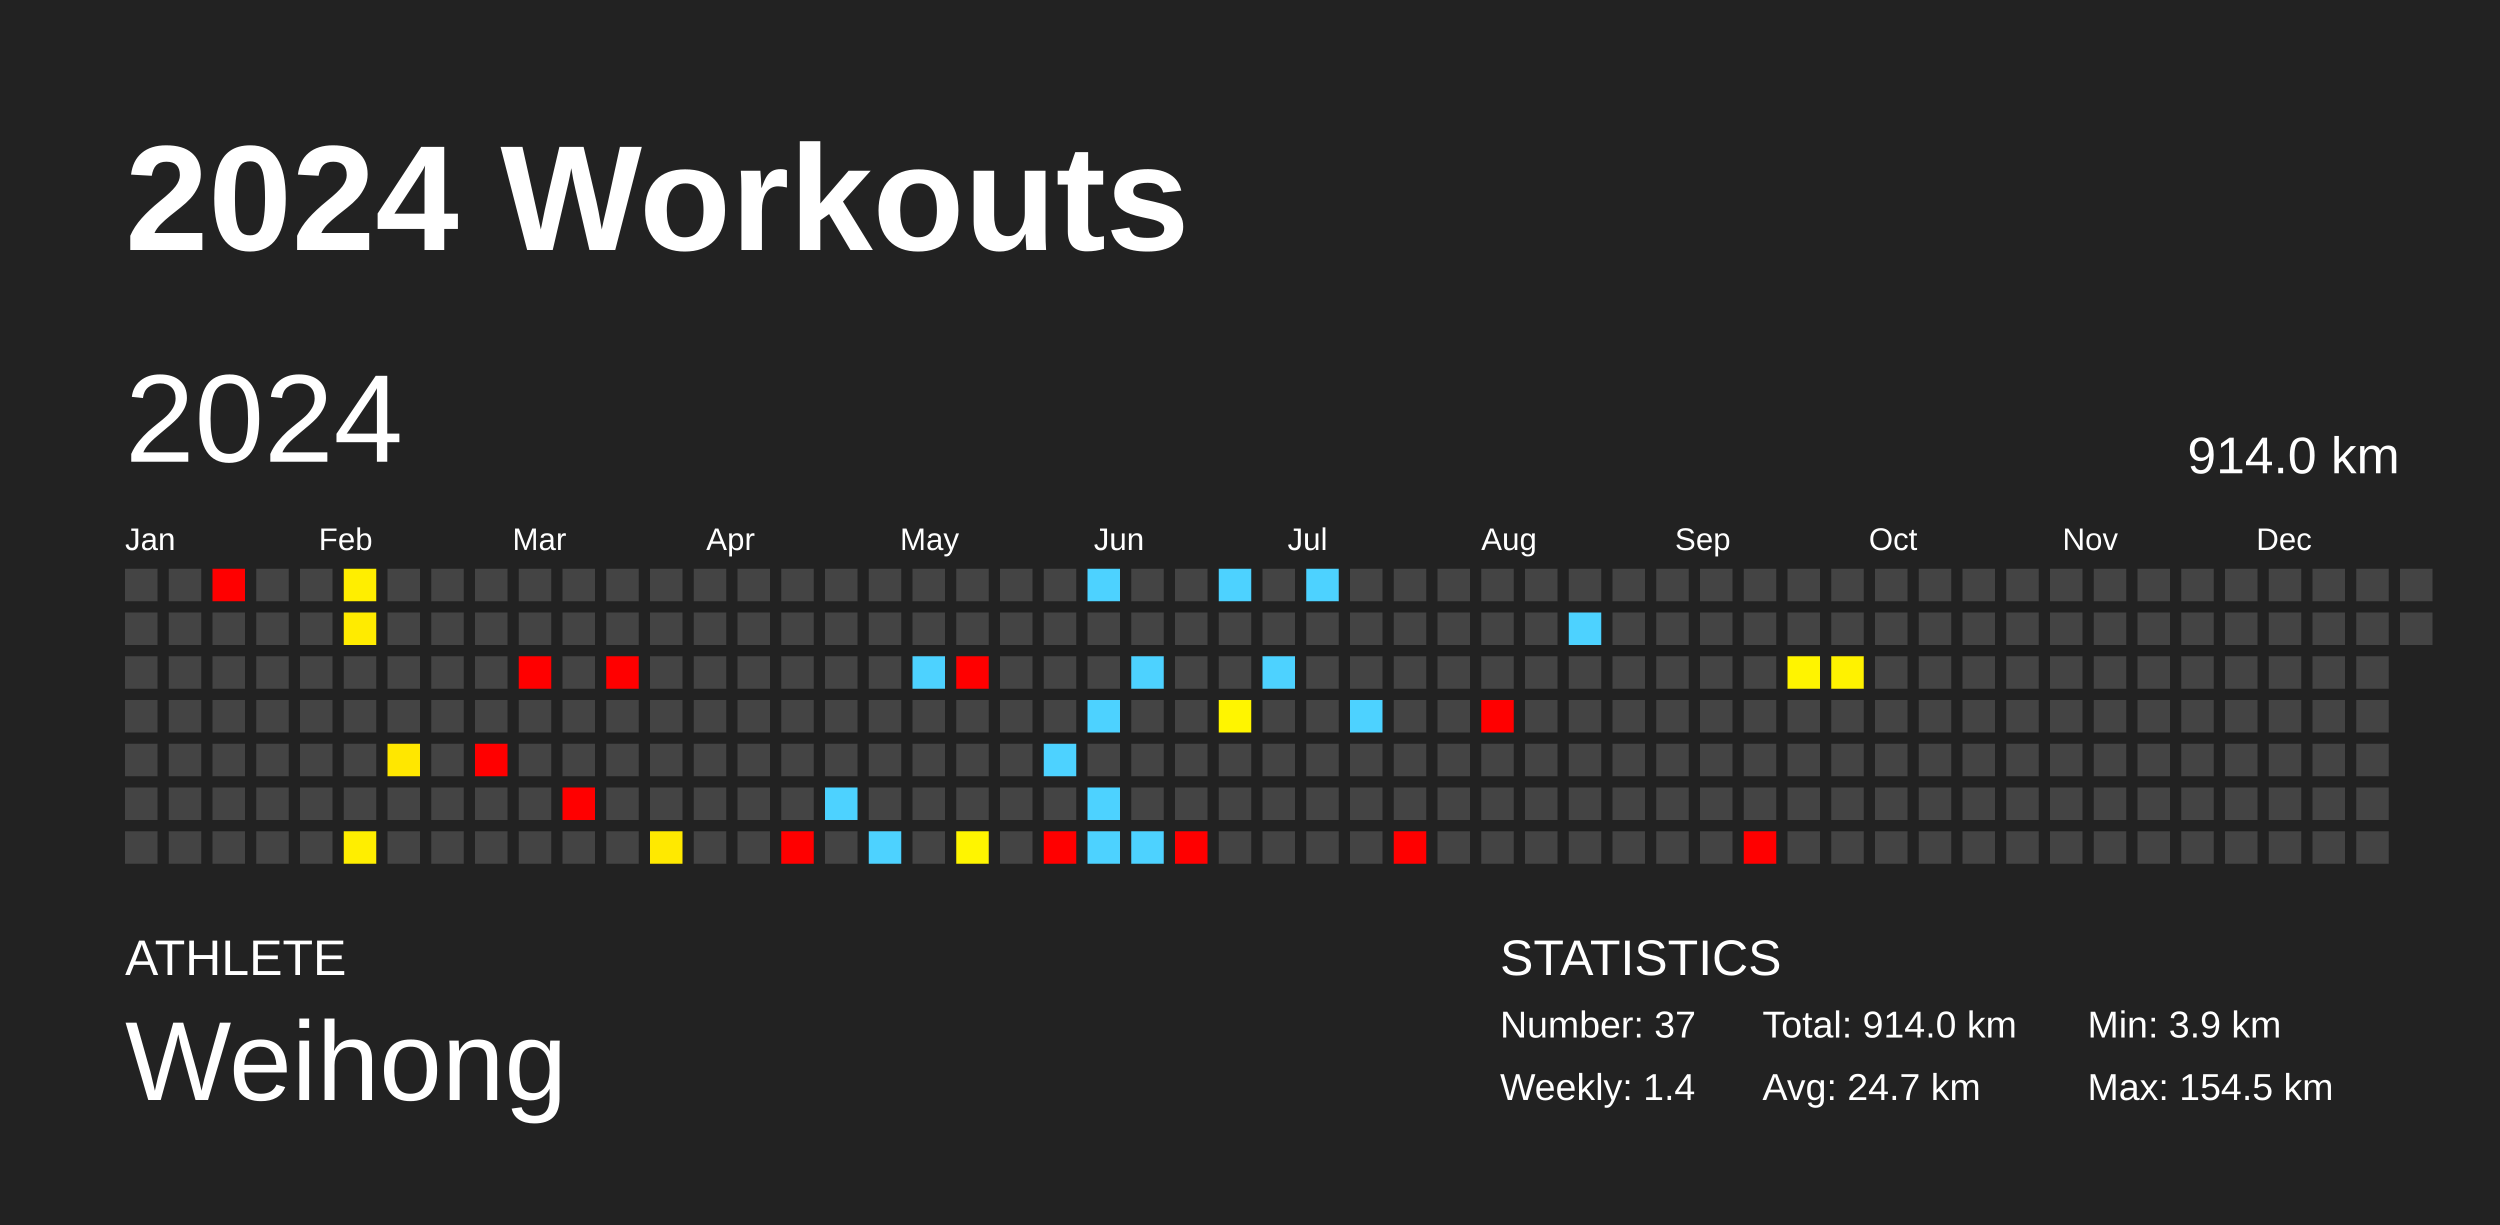
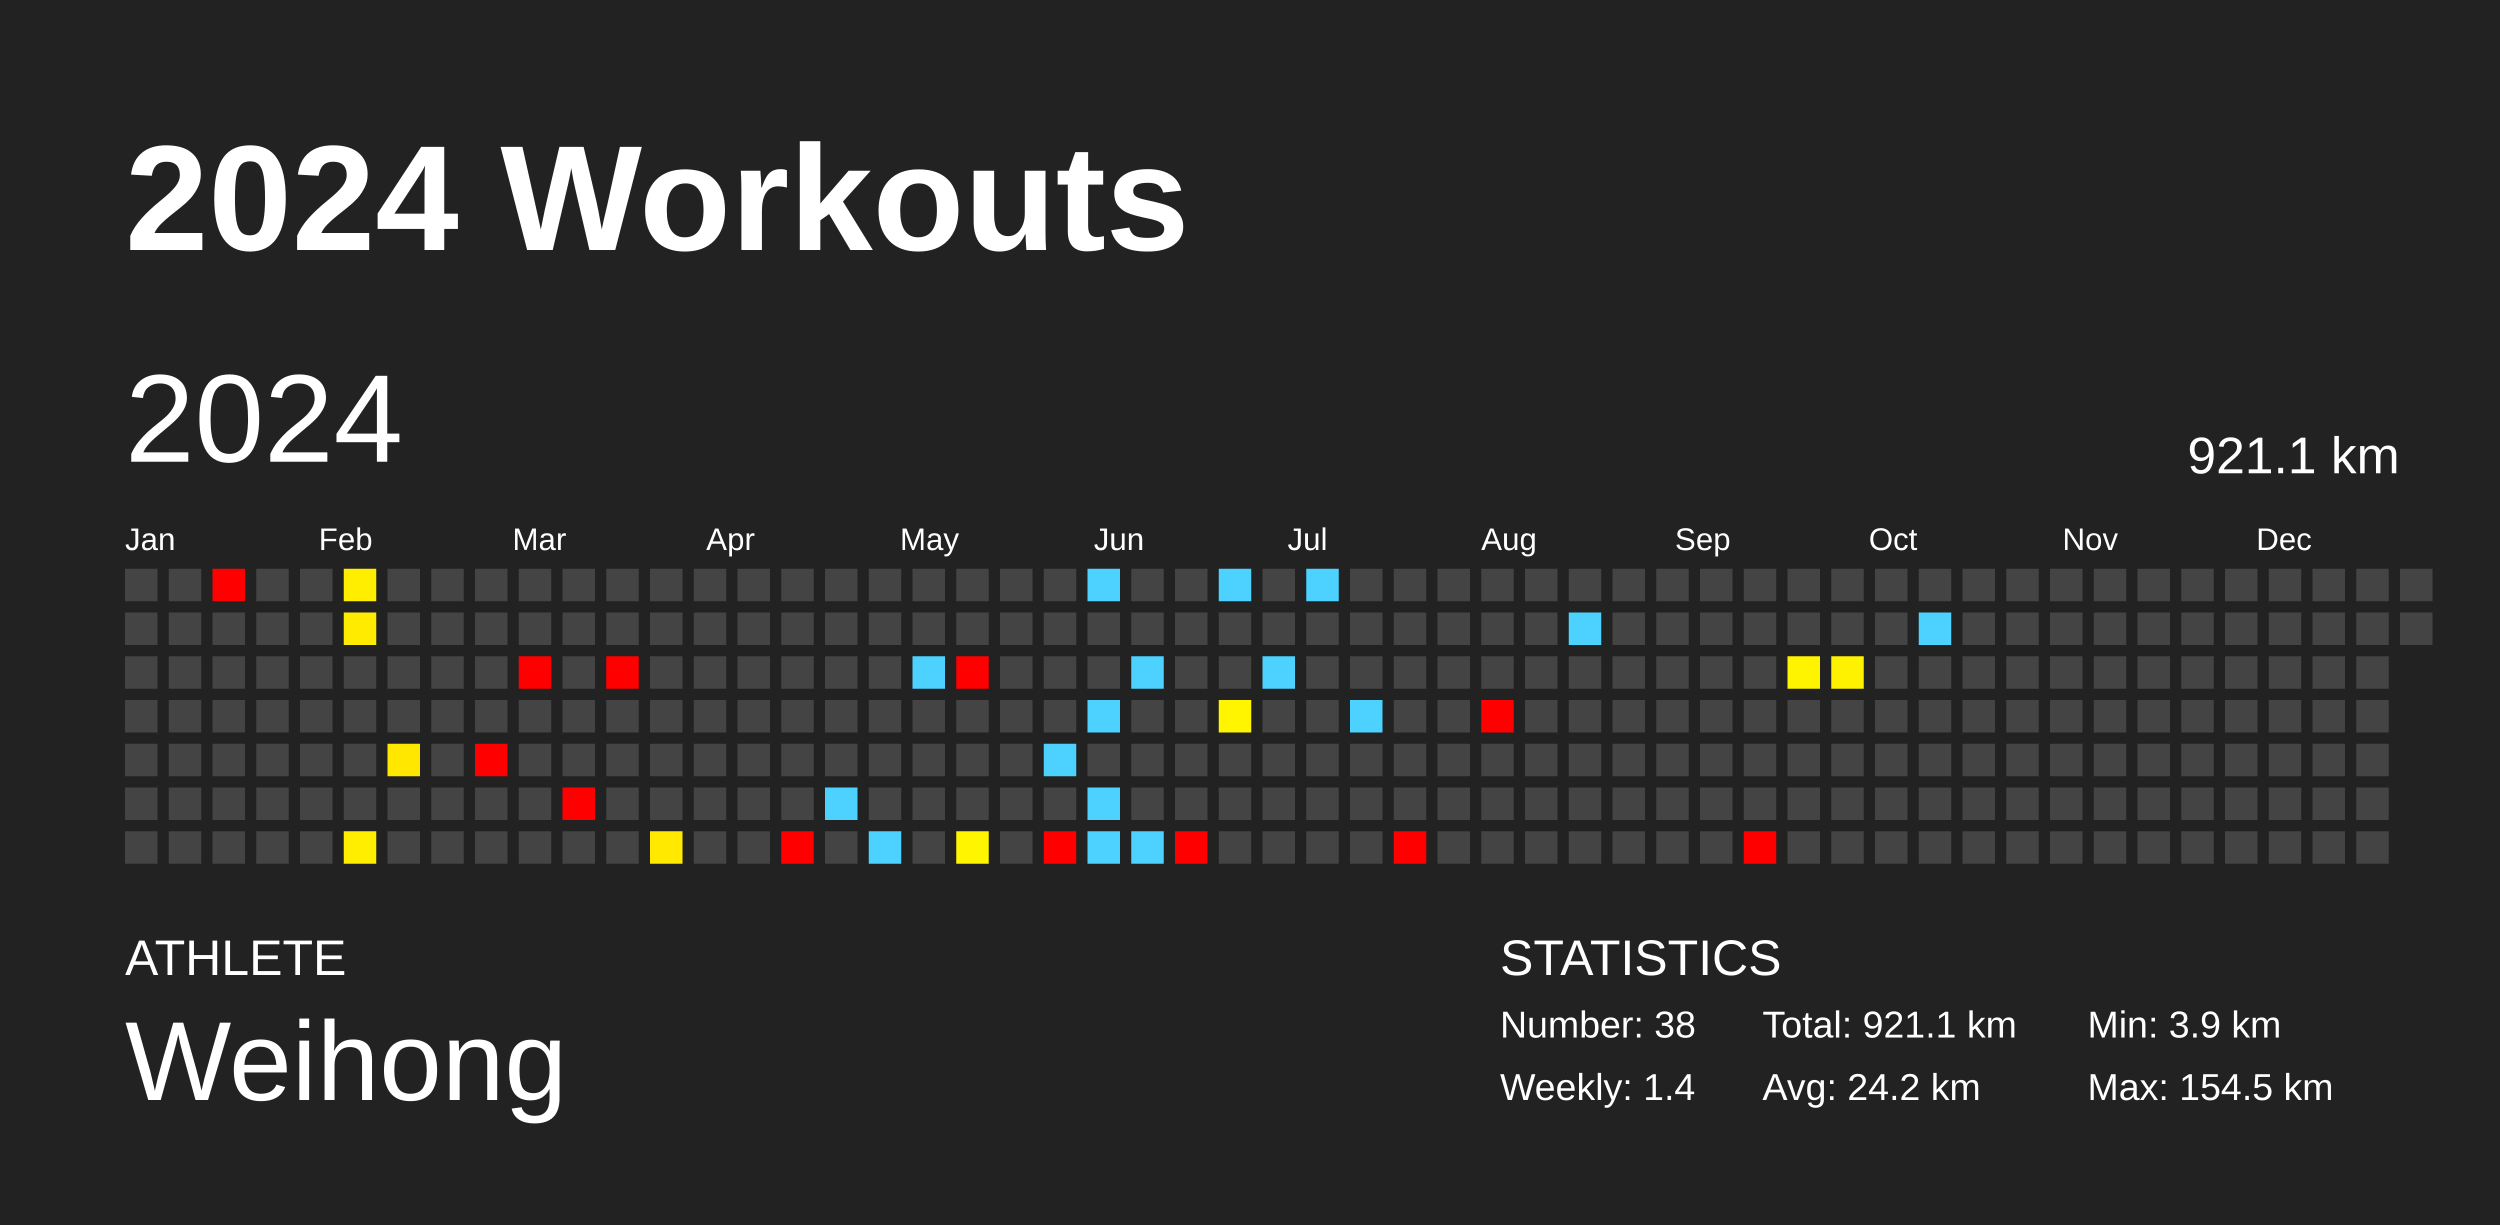
<svg xmlns="http://www.w3.org/2000/svg" baseProfile="full" height="98mm" version="1.1" viewBox="0,0,200,98" width="200mm">
  <defs />
  <rect fill="#222222" height="98" width="200" x="0" y="0" />
  <text fill="#FFFFFF" style="font-size:12px; font-family:Arial; font-weight:bold;" x="10" y="20">2024 Workouts</text>
  <text fill="#FFFFFF" style="font-size:4px; font-family:Arial" x="10" y="78">ATHLETE</text>
  <text fill="#FFFFFF" style="font-size:9px; font-family:Arial" x="10" y="88">Weihong</text>
  <text fill="#FFFFFF" style="font-size:4px; font-family:Arial" x="120" y="78">STATISTICS</text>
-   <text fill="#FFFFFF" style="font-size:3px; font-family:Arial" x="120" y="83">Number: 37</text>
+   <text fill="#FFFFFF" style="font-size:3px; font-family:Arial" x="120" y="83">Number: 38</text>
  <text fill="#FFFFFF" style="font-size:3px; font-family:Arial" x="120" y="88">Weekly: 1.4</text>
-   <text fill="#FFFFFF" style="font-size:3px; font-family:Arial" x="141" y="83">Total: 914.0 km</text>
-   <text fill="#FFFFFF" style="font-size:3px; font-family:Arial" x="141" y="88">Avg: 24.7 km</text>
+   <text fill="#FFFFFF" style="font-size:3px; font-family:Arial" x="141" y="83">Total: 921.1 km</text>
+   <text fill="#FFFFFF" style="font-size:3px; font-family:Arial" x="141" y="88">Avg: 24.2 km</text>
  <text fill="#FFFFFF" style="font-size:3px; font-family:Arial" x="167" y="83">Min: 3.9 km</text>
  <text fill="#FFFFFF" style="font-size:3px; font-family:Arial" x="167" y="88">Max: 154.5 km</text>
  <text dominant-baseline="hanging" fill="#FFFFFF" style="font-size:10.0px; font-family:Arial;" x="10" y="30">2024</text>
-   <text dominant-baseline="hanging" fill="#FFFFFF" style="font-size:4.125px; font-family:Arial;" x="175" y="35">914.0 km</text>
+   <text dominant-baseline="hanging" fill="#FFFFFF" style="font-size:4.125px; font-family:Arial;" x="175" y="35">921.1 km</text>
  <text fill="#FFFFFF" style="font-size:2.5px; font-family:Arial" x="10.0" y="44">Jan</text>
  <text fill="#FFFFFF" style="font-size:2.5px; font-family:Arial" x="25.5" y="44">Feb</text>
  <text fill="#FFFFFF" style="font-size:2.5px; font-family:Arial" x="41.0" y="44">Mar</text>
  <text fill="#FFFFFF" style="font-size:2.5px; font-family:Arial" x="56.5" y="44">Apr</text>
  <text fill="#FFFFFF" style="font-size:2.5px; font-family:Arial" x="72.0" y="44">May</text>
  <text fill="#FFFFFF" style="font-size:2.5px; font-family:Arial" x="87.5" y="44">Jun</text>
  <text fill="#FFFFFF" style="font-size:2.5px; font-family:Arial" x="103.0" y="44">Jul</text>
  <text fill="#FFFFFF" style="font-size:2.5px; font-family:Arial" x="118.5" y="44">Aug</text>
  <text fill="#FFFFFF" style="font-size:2.5px; font-family:Arial" x="134.0" y="44">Sep</text>
  <text fill="#FFFFFF" style="font-size:2.5px; font-family:Arial" x="149.5" y="44">Oct</text>
  <text fill="#FFFFFF" style="font-size:2.5px; font-family:Arial" x="165.0" y="44">Nov</text>
  <text fill="#FFFFFF" style="font-size:2.5px; font-family:Arial" x="180.5" y="44">Dec</text>
  <rect fill="#444444" height="2.6" width="2.6" x="10.0" y="45.5" />
  <rect fill="#444444" height="2.6" width="2.6" x="10.0" y="49.0" />
  <rect fill="#444444" height="2.6" width="2.6" x="10.0" y="52.5" />
  <rect fill="#444444" height="2.6" width="2.6" x="10.0" y="56.0" />
  <rect fill="#444444" height="2.6" width="2.6" x="10.0" y="59.5" />
  <rect fill="#444444" height="2.6" width="2.6" x="10.0" y="63.0" />
  <rect fill="#444444" height="2.6" width="2.6" x="10.0" y="66.5" />
  <rect fill="#444444" height="2.6" width="2.6" x="13.5" y="45.5" />
  <rect fill="#444444" height="2.6" width="2.6" x="13.5" y="49.0" />
  <rect fill="#444444" height="2.6" width="2.6" x="13.5" y="52.5" />
  <rect fill="#444444" height="2.6" width="2.6" x="13.5" y="56.0" />
  <rect fill="#444444" height="2.6" width="2.6" x="13.5" y="59.5" />
  <rect fill="#444444" height="2.6" width="2.6" x="13.5" y="63.0" />
  <rect fill="#444444" height="2.6" width="2.6" x="13.5" y="66.5" />
  <rect fill="red" height="2.6" width="2.6" x="17.0" y="45.5" />
  <rect fill="#444444" height="2.6" width="2.6" x="17.0" y="49.0" />
  <rect fill="#444444" height="2.6" width="2.6" x="17.0" y="52.5" />
  <rect fill="#444444" height="2.6" width="2.6" x="17.0" y="56.0" />
  <rect fill="#444444" height="2.6" width="2.6" x="17.0" y="59.5" />
  <rect fill="#444444" height="2.6" width="2.6" x="17.0" y="63.0" />
  <rect fill="#444444" height="2.6" width="2.6" x="17.0" y="66.5" />
  <rect fill="#444444" height="2.6" width="2.6" x="20.5" y="45.5" />
  <rect fill="#444444" height="2.6" width="2.6" x="20.5" y="49.0" />
  <rect fill="#444444" height="2.6" width="2.6" x="20.5" y="52.5" />
  <rect fill="#444444" height="2.6" width="2.6" x="20.5" y="56.0" />
  <rect fill="#444444" height="2.6" width="2.6" x="20.5" y="59.5" />
  <rect fill="#444444" height="2.6" width="2.6" x="20.5" y="63.0" />
  <rect fill="#444444" height="2.6" width="2.6" x="20.5" y="66.5" />
  <rect fill="#444444" height="2.6" width="2.6" x="24.0" y="45.5" />
  <rect fill="#444444" height="2.6" width="2.6" x="24.0" y="49.0" />
  <rect fill="#444444" height="2.6" width="2.6" x="24.0" y="52.5" />
  <rect fill="#444444" height="2.6" width="2.6" x="24.0" y="56.0" />
  <rect fill="#444444" height="2.6" width="2.6" x="24.0" y="59.5" />
  <rect fill="#444444" height="2.6" width="2.6" x="24.0" y="63.0" />
  <rect fill="#444444" height="2.6" width="2.6" x="24.0" y="66.5" />
  <rect fill="#ffee00" height="2.6" width="2.6" x="27.5" y="45.5" />
  <rect fill="#ffeb00" height="2.6" width="2.6" x="27.5" y="49.0" />
  <rect fill="#444444" height="2.6" width="2.6" x="27.5" y="52.5" />
  <rect fill="#444444" height="2.6" width="2.6" x="27.5" y="56.0" />
  <rect fill="#444444" height="2.6" width="2.6" x="27.5" y="59.5" />
  <rect fill="#444444" height="2.6" width="2.6" x="27.5" y="63.0" />
  <rect fill="#ffee00" height="2.6" width="2.6" x="27.5" y="66.5" />
  <rect fill="#444444" height="2.6" width="2.6" x="31.0" y="45.5" />
  <rect fill="#444444" height="2.6" width="2.6" x="31.0" y="49.0" />
  <rect fill="#444444" height="2.6" width="2.6" x="31.0" y="52.5" />
  <rect fill="#444444" height="2.6" width="2.6" x="31.0" y="56.0" />
  <rect fill="#ffe700" height="2.6" width="2.6" x="31.0" y="59.5" />
  <rect fill="#444444" height="2.6" width="2.6" x="31.0" y="63.0" />
  <rect fill="#444444" height="2.6" width="2.6" x="31.0" y="66.5" />
  <rect fill="#444444" height="2.6" width="2.6" x="34.5" y="45.5" />
  <rect fill="#444444" height="2.6" width="2.6" x="34.5" y="49.0" />
  <rect fill="#444444" height="2.6" width="2.6" x="34.5" y="52.5" />
  <rect fill="#444444" height="2.6" width="2.6" x="34.5" y="56.0" />
  <rect fill="#444444" height="2.6" width="2.6" x="34.5" y="59.5" />
  <rect fill="#444444" height="2.6" width="2.6" x="34.5" y="63.0" />
  <rect fill="#444444" height="2.6" width="2.6" x="34.5" y="66.5" />
  <rect fill="#444444" height="2.6" width="2.6" x="38.0" y="45.5" />
  <rect fill="#444444" height="2.6" width="2.6" x="38.0" y="49.0" />
  <rect fill="#444444" height="2.6" width="2.6" x="38.0" y="52.5" />
  <rect fill="#444444" height="2.6" width="2.6" x="38.0" y="56.0" />
  <rect fill="red" height="2.6" width="2.6" x="38.0" y="59.5" />
  <rect fill="#444444" height="2.6" width="2.6" x="38.0" y="63.0" />
  <rect fill="#444444" height="2.6" width="2.6" x="38.0" y="66.5" />
  <rect fill="#444444" height="2.6" width="2.6" x="41.5" y="45.5" />
  <rect fill="#444444" height="2.6" width="2.6" x="41.5" y="49.0" />
  <rect fill="red" height="2.6" width="2.6" x="41.5" y="52.5" />
  <rect fill="#444444" height="2.6" width="2.6" x="41.5" y="56.0" />
  <rect fill="#444444" height="2.6" width="2.6" x="41.5" y="59.5" />
  <rect fill="#444444" height="2.6" width="2.6" x="41.5" y="63.0" />
  <rect fill="#444444" height="2.6" width="2.6" x="41.5" y="66.5" />
  <rect fill="#444444" height="2.6" width="2.6" x="45.0" y="45.5" />
  <rect fill="#444444" height="2.6" width="2.6" x="45.0" y="49.0" />
  <rect fill="#444444" height="2.6" width="2.6" x="45.0" y="52.5" />
  <rect fill="#444444" height="2.6" width="2.6" x="45.0" y="56.0" />
  <rect fill="#444444" height="2.6" width="2.6" x="45.0" y="59.5" />
  <rect fill="red" height="2.6" width="2.6" x="45.0" y="63.0" />
  <rect fill="#444444" height="2.6" width="2.6" x="45.0" y="66.5" />
  <rect fill="#444444" height="2.6" width="2.6" x="48.5" y="45.5" />
  <rect fill="#444444" height="2.6" width="2.6" x="48.5" y="49.0" />
  <rect fill="red" height="2.6" width="2.6" x="48.5" y="52.5" />
  <rect fill="#444444" height="2.6" width="2.6" x="48.5" y="56.0" />
  <rect fill="#444444" height="2.6" width="2.6" x="48.5" y="59.5" />
  <rect fill="#444444" height="2.6" width="2.6" x="48.5" y="63.0" />
  <rect fill="#444444" height="2.6" width="2.6" x="48.5" y="66.5" />
  <rect fill="#444444" height="2.6" width="2.6" x="52.0" y="45.5" />
  <rect fill="#444444" height="2.6" width="2.6" x="52.0" y="49.0" />
  <rect fill="#444444" height="2.6" width="2.6" x="52.0" y="52.5" />
  <rect fill="#444444" height="2.6" width="2.6" x="52.0" y="56.0" />
  <rect fill="#444444" height="2.6" width="2.6" x="52.0" y="59.5" />
  <rect fill="#444444" height="2.6" width="2.6" x="52.0" y="63.0" />
  <rect fill="#ffe900" height="2.6" width="2.6" x="52.0" y="66.5" />
  <rect fill="#444444" height="2.6" width="2.6" x="55.5" y="45.5" />
  <rect fill="#444444" height="2.6" width="2.6" x="55.5" y="49.0" />
  <rect fill="#444444" height="2.6" width="2.6" x="55.5" y="52.5" />
  <rect fill="#444444" height="2.6" width="2.6" x="55.5" y="56.0" />
  <rect fill="#444444" height="2.6" width="2.6" x="55.5" y="59.5" />
  <rect fill="#444444" height="2.6" width="2.6" x="55.5" y="63.0" />
  <rect fill="#444444" height="2.6" width="2.6" x="55.5" y="66.5" />
  <rect fill="#444444" height="2.6" width="2.6" x="59.0" y="45.5" />
  <rect fill="#444444" height="2.6" width="2.6" x="59.0" y="49.0" />
  <rect fill="#444444" height="2.6" width="2.6" x="59.0" y="52.5" />
  <rect fill="#444444" height="2.6" width="2.6" x="59.0" y="56.0" />
  <rect fill="#444444" height="2.6" width="2.6" x="59.0" y="59.5" />
  <rect fill="#444444" height="2.6" width="2.6" x="59.0" y="63.0" />
  <rect fill="#444444" height="2.6" width="2.6" x="59.0" y="66.5" />
  <rect fill="#444444" height="2.6" width="2.6" x="62.5" y="45.5" />
  <rect fill="#444444" height="2.6" width="2.6" x="62.5" y="49.0" />
  <rect fill="#444444" height="2.6" width="2.6" x="62.5" y="52.5" />
  <rect fill="#444444" height="2.6" width="2.6" x="62.5" y="56.0" />
  <rect fill="#444444" height="2.6" width="2.6" x="62.5" y="59.5" />
  <rect fill="#444444" height="2.6" width="2.6" x="62.5" y="63.0" />
  <rect fill="red" height="2.6" width="2.6" x="62.5" y="66.5" />
  <rect fill="#444444" height="2.6" width="2.6" x="66.0" y="45.5" />
  <rect fill="#444444" height="2.6" width="2.6" x="66.0" y="49.0" />
  <rect fill="#444444" height="2.6" width="2.6" x="66.0" y="52.5" />
  <rect fill="#444444" height="2.6" width="2.6" x="66.0" y="56.0" />
  <rect fill="#444444" height="2.6" width="2.6" x="66.0" y="59.5" />
  <rect fill="#4dd2ff" height="2.6" width="2.6" x="66.0" y="63.0" />
  <rect fill="#444444" height="2.6" width="2.6" x="66.0" y="66.5" />
  <rect fill="#444444" height="2.6" width="2.6" x="69.5" y="45.5" />
  <rect fill="#444444" height="2.6" width="2.6" x="69.5" y="49.0" />
  <rect fill="#444444" height="2.6" width="2.6" x="69.5" y="52.5" />
  <rect fill="#444444" height="2.6" width="2.6" x="69.5" y="56.0" />
  <rect fill="#444444" height="2.6" width="2.6" x="69.5" y="59.5" />
  <rect fill="#444444" height="2.6" width="2.6" x="69.5" y="63.0" />
  <rect fill="#4dd2ff" height="2.6" width="2.6" x="69.5" y="66.5" />
  <rect fill="#444444" height="2.6" width="2.6" x="73.0" y="45.5" />
  <rect fill="#444444" height="2.6" width="2.6" x="73.0" y="49.0" />
  <rect fill="#4dd2ff" height="2.6" width="2.6" x="73.0" y="52.5" />
  <rect fill="#444444" height="2.6" width="2.6" x="73.0" y="56.0" />
  <rect fill="#444444" height="2.6" width="2.6" x="73.0" y="59.5" />
  <rect fill="#444444" height="2.6" width="2.6" x="73.0" y="63.0" />
  <rect fill="#444444" height="2.6" width="2.6" x="73.0" y="66.5" />
  <rect fill="#444444" height="2.6" width="2.6" x="76.5" y="45.5" />
  <rect fill="#444444" height="2.6" width="2.6" x="76.5" y="49.0" />
  <rect fill="red" height="2.6" width="2.6" x="76.5" y="52.5" />
  <rect fill="#444444" height="2.6" width="2.6" x="76.5" y="56.0" />
  <rect fill="#444444" height="2.6" width="2.6" x="76.5" y="59.5" />
  <rect fill="#444444" height="2.6" width="2.6" x="76.5" y="63.0" />
  <rect fill="#fff500" height="2.6" width="2.6" x="76.5" y="66.5" />
  <rect fill="#444444" height="2.6" width="2.6" x="80.0" y="45.5" />
  <rect fill="#444444" height="2.6" width="2.6" x="80.0" y="49.0" />
  <rect fill="#444444" height="2.6" width="2.6" x="80.0" y="52.5" />
  <rect fill="#444444" height="2.6" width="2.6" x="80.0" y="56.0" />
  <rect fill="#444444" height="2.6" width="2.6" x="80.0" y="59.5" />
  <rect fill="#444444" height="2.6" width="2.6" x="80.0" y="63.0" />
  <rect fill="#444444" height="2.6" width="2.6" x="80.0" y="66.5" />
  <rect fill="#444444" height="2.6" width="2.6" x="83.5" y="45.5" />
  <rect fill="#444444" height="2.6" width="2.6" x="83.5" y="49.0" />
  <rect fill="#444444" height="2.6" width="2.6" x="83.5" y="52.5" />
  <rect fill="#444444" height="2.6" width="2.6" x="83.5" y="56.0" />
  <rect fill="#4dd2ff" height="2.6" width="2.6" x="83.5" y="59.5" />
  <rect fill="#444444" height="2.6" width="2.6" x="83.5" y="63.0" />
  <rect fill="red" height="2.6" width="2.6" x="83.5" y="66.5" />
  <rect fill="#4dd2ff" height="2.6" width="2.6" x="87.0" y="45.5" />
  <rect fill="#444444" height="2.6" width="2.6" x="87.0" y="49.0" />
  <rect fill="#444444" height="2.6" width="2.6" x="87.0" y="52.5" />
  <rect fill="#4dd2ff" height="2.6" width="2.6" x="87.0" y="56.0" />
  <rect fill="#444444" height="2.6" width="2.6" x="87.0" y="59.5" />
  <rect fill="#4dd2ff" height="2.6" width="2.6" x="87.0" y="63.0" />
  <rect fill="#4dd2ff" height="2.6" width="2.6" x="87.0" y="66.5" />
  <rect fill="#444444" height="2.6" width="2.6" x="90.5" y="45.5" />
  <rect fill="#444444" height="2.6" width="2.6" x="90.5" y="49.0" />
  <rect fill="#4dd2ff" height="2.6" width="2.6" x="90.5" y="52.5" />
  <rect fill="#444444" height="2.6" width="2.6" x="90.5" y="56.0" />
  <rect fill="#444444" height="2.6" width="2.6" x="90.5" y="59.5" />
  <rect fill="#444444" height="2.6" width="2.6" x="90.5" y="63.0" />
  <rect fill="#4dd2ff" height="2.6" width="2.6" x="90.5" y="66.5" />
  <rect fill="#444444" height="2.6" width="2.6" x="94.0" y="45.5" />
  <rect fill="#444444" height="2.6" width="2.6" x="94.0" y="49.0" />
  <rect fill="#444444" height="2.6" width="2.6" x="94.0" y="52.5" />
  <rect fill="#444444" height="2.6" width="2.6" x="94.0" y="56.0" />
  <rect fill="#444444" height="2.6" width="2.6" x="94.0" y="59.5" />
  <rect fill="#444444" height="2.6" width="2.6" x="94.0" y="63.0" />
  <rect fill="red" height="2.6" width="2.6" x="94.0" y="66.5" />
  <rect fill="#4dd2ff" height="2.6" width="2.6" x="97.5" y="45.5" />
  <rect fill="#444444" height="2.6" width="2.6" x="97.5" y="49.0" />
  <rect fill="#444444" height="2.6" width="2.6" x="97.5" y="52.5" />
  <rect fill="#fff500" height="2.6" width="2.6" x="97.5" y="56.0" />
  <rect fill="#444444" height="2.6" width="2.6" x="97.5" y="59.5" />
  <rect fill="#444444" height="2.6" width="2.6" x="97.5" y="63.0" />
  <rect fill="#444444" height="2.6" width="2.6" x="97.5" y="66.5" />
  <rect fill="#444444" height="2.6" width="2.6" x="101.0" y="45.5" />
  <rect fill="#444444" height="2.6" width="2.6" x="101.0" y="49.0" />
  <rect fill="#4dd2ff" height="2.6" width="2.6" x="101.0" y="52.5" />
  <rect fill="#444444" height="2.6" width="2.6" x="101.0" y="56.0" />
  <rect fill="#444444" height="2.6" width="2.6" x="101.0" y="59.5" />
  <rect fill="#444444" height="2.6" width="2.6" x="101.0" y="63.0" />
  <rect fill="#444444" height="2.6" width="2.6" x="101.0" y="66.5" />
  <rect fill="#4dd2ff" height="2.6" width="2.6" x="104.5" y="45.5" />
  <rect fill="#444444" height="2.6" width="2.6" x="104.5" y="49.0" />
  <rect fill="#444444" height="2.6" width="2.6" x="104.5" y="52.5" />
  <rect fill="#444444" height="2.6" width="2.6" x="104.5" y="56.0" />
  <rect fill="#444444" height="2.6" width="2.6" x="104.5" y="59.5" />
  <rect fill="#444444" height="2.6" width="2.6" x="104.5" y="63.0" />
  <rect fill="#444444" height="2.6" width="2.6" x="104.5" y="66.5" />
  <rect fill="#444444" height="2.6" width="2.6" x="108.0" y="45.5" />
  <rect fill="#444444" height="2.6" width="2.6" x="108.0" y="49.0" />
  <rect fill="#444444" height="2.6" width="2.6" x="108.0" y="52.5" />
  <rect fill="#4dd2ff" height="2.6" width="2.6" x="108.0" y="56.0" />
  <rect fill="#444444" height="2.6" width="2.6" x="108.0" y="59.5" />
  <rect fill="#444444" height="2.6" width="2.6" x="108.0" y="63.0" />
  <rect fill="#444444" height="2.6" width="2.6" x="108.0" y="66.5" />
  <rect fill="#444444" height="2.6" width="2.6" x="111.5" y="45.5" />
  <rect fill="#444444" height="2.6" width="2.6" x="111.5" y="49.0" />
  <rect fill="#444444" height="2.6" width="2.6" x="111.5" y="52.5" />
  <rect fill="#444444" height="2.6" width="2.6" x="111.5" y="56.0" />
  <rect fill="#444444" height="2.6" width="2.6" x="111.5" y="59.5" />
  <rect fill="#444444" height="2.6" width="2.6" x="111.5" y="63.0" />
  <rect fill="red" height="2.6" width="2.6" x="111.5" y="66.5" />
  <rect fill="#444444" height="2.6" width="2.6" x="115.0" y="45.5" />
  <rect fill="#444444" height="2.6" width="2.6" x="115.0" y="49.0" />
  <rect fill="#444444" height="2.6" width="2.6" x="115.0" y="52.5" />
  <rect fill="#444444" height="2.6" width="2.6" x="115.0" y="56.0" />
  <rect fill="#444444" height="2.6" width="2.6" x="115.0" y="59.5" />
  <rect fill="#444444" height="2.6" width="2.6" x="115.0" y="63.0" />
  <rect fill="#444444" height="2.6" width="2.6" x="115.0" y="66.5" />
  <rect fill="#444444" height="2.6" width="2.6" x="118.5" y="45.5" />
  <rect fill="#444444" height="2.6" width="2.6" x="118.5" y="49.0" />
  <rect fill="#444444" height="2.6" width="2.6" x="118.5" y="52.5" />
  <rect fill="red" height="2.6" width="2.6" x="118.5" y="56.0" />
  <rect fill="#444444" height="2.6" width="2.6" x="118.5" y="59.5" />
  <rect fill="#444444" height="2.6" width="2.6" x="118.5" y="63.0" />
  <rect fill="#444444" height="2.6" width="2.6" x="118.5" y="66.5" />
  <rect fill="#444444" height="2.6" width="2.6" x="122.0" y="45.5" />
  <rect fill="#444444" height="2.6" width="2.6" x="122.0" y="49.0" />
  <rect fill="#444444" height="2.6" width="2.6" x="122.0" y="52.5" />
  <rect fill="#444444" height="2.6" width="2.6" x="122.0" y="56.0" />
  <rect fill="#444444" height="2.6" width="2.6" x="122.0" y="59.5" />
  <rect fill="#444444" height="2.6" width="2.6" x="122.0" y="63.0" />
  <rect fill="#444444" height="2.6" width="2.6" x="122.0" y="66.5" />
  <rect fill="#444444" height="2.6" width="2.6" x="125.5" y="45.5" />
  <rect fill="#4dd2ff" height="2.6" width="2.6" x="125.5" y="49.0" />
  <rect fill="#444444" height="2.6" width="2.6" x="125.5" y="52.5" />
  <rect fill="#444444" height="2.6" width="2.6" x="125.5" y="56.0" />
  <rect fill="#444444" height="2.6" width="2.6" x="125.5" y="59.5" />
  <rect fill="#444444" height="2.6" width="2.6" x="125.5" y="63.0" />
  <rect fill="#444444" height="2.6" width="2.6" x="125.5" y="66.5" />
  <rect fill="#444444" height="2.6" width="2.6" x="129.0" y="45.5" />
  <rect fill="#444444" height="2.6" width="2.6" x="129.0" y="49.0" />
  <rect fill="#444444" height="2.6" width="2.6" x="129.0" y="52.5" />
  <rect fill="#444444" height="2.6" width="2.6" x="129.0" y="56.0" />
  <rect fill="#444444" height="2.6" width="2.6" x="129.0" y="59.5" />
  <rect fill="#444444" height="2.6" width="2.6" x="129.0" y="63.0" />
  <rect fill="#444444" height="2.6" width="2.6" x="129.0" y="66.5" />
  <rect fill="#444444" height="2.6" width="2.6" x="132.5" y="45.5" />
  <rect fill="#444444" height="2.6" width="2.6" x="132.5" y="49.0" />
  <rect fill="#444444" height="2.6" width="2.6" x="132.5" y="52.5" />
  <rect fill="#444444" height="2.6" width="2.6" x="132.5" y="56.0" />
  <rect fill="#444444" height="2.6" width="2.6" x="132.5" y="59.5" />
  <rect fill="#444444" height="2.6" width="2.6" x="132.5" y="63.0" />
  <rect fill="#444444" height="2.6" width="2.6" x="132.5" y="66.5" />
  <rect fill="#444444" height="2.6" width="2.6" x="136.0" y="45.5" />
  <rect fill="#444444" height="2.6" width="2.6" x="136.0" y="49.0" />
  <rect fill="#444444" height="2.6" width="2.6" x="136.0" y="52.5" />
  <rect fill="#444444" height="2.6" width="2.6" x="136.0" y="56.0" />
  <rect fill="#444444" height="2.6" width="2.6" x="136.0" y="59.5" />
  <rect fill="#444444" height="2.6" width="2.6" x="136.0" y="63.0" />
  <rect fill="#444444" height="2.6" width="2.6" x="136.0" y="66.5" />
  <rect fill="#444444" height="2.6" width="2.6" x="139.5" y="45.5" />
  <rect fill="#444444" height="2.6" width="2.6" x="139.5" y="49.0" />
  <rect fill="#444444" height="2.6" width="2.6" x="139.5" y="52.5" />
  <rect fill="#444444" height="2.6" width="2.6" x="139.5" y="56.0" />
  <rect fill="#444444" height="2.6" width="2.6" x="139.5" y="59.5" />
  <rect fill="#444444" height="2.6" width="2.6" x="139.5" y="63.0" />
  <rect fill="red" height="2.6" width="2.6" x="139.5" y="66.5" />
  <rect fill="#444444" height="2.6" width="2.6" x="143.0" y="45.5" />
  <rect fill="#444444" height="2.6" width="2.6" x="143.0" y="49.0" />
  <rect fill="#fff400" height="2.6" width="2.6" x="143.0" y="52.5" />
  <rect fill="#444444" height="2.6" width="2.6" x="143.0" y="56.0" />
  <rect fill="#444444" height="2.6" width="2.6" x="143.0" y="59.5" />
  <rect fill="#444444" height="2.6" width="2.6" x="143.0" y="63.0" />
  <rect fill="#444444" height="2.6" width="2.6" x="143.0" y="66.5" />
  <rect fill="#444444" height="2.6" width="2.6" x="146.5" y="45.5" />
  <rect fill="#444444" height="2.6" width="2.6" x="146.5" y="49.0" />
  <rect fill="#fff200" height="2.6" width="2.6" x="146.5" y="52.5" />
  <rect fill="#444444" height="2.6" width="2.6" x="146.5" y="56.0" />
  <rect fill="#444444" height="2.6" width="2.6" x="146.5" y="59.5" />
  <rect fill="#444444" height="2.6" width="2.6" x="146.5" y="63.0" />
  <rect fill="#444444" height="2.6" width="2.6" x="146.5" y="66.5" />
  <rect fill="#444444" height="2.6" width="2.6" x="150.0" y="45.5" />
  <rect fill="#444444" height="2.6" width="2.6" x="150.0" y="49.0" />
  <rect fill="#444444" height="2.6" width="2.6" x="150.0" y="52.5" />
  <rect fill="#444444" height="2.6" width="2.6" x="150.0" y="56.0" />
  <rect fill="#444444" height="2.6" width="2.6" x="150.0" y="59.5" />
  <rect fill="#444444" height="2.6" width="2.6" x="150.0" y="63.0" />
  <rect fill="#444444" height="2.6" width="2.6" x="150.0" y="66.5" />
  <rect fill="#444444" height="2.6" width="2.6" x="153.5" y="45.5" />
-   <rect fill="#444444" height="2.6" width="2.6" x="153.5" y="49.0" />
+   <rect fill="#4dd2ff" height="2.6" width="2.6" x="153.5" y="49.0" />
  <rect fill="#444444" height="2.6" width="2.6" x="153.5" y="52.5" />
  <rect fill="#444444" height="2.6" width="2.6" x="153.5" y="56.0" />
  <rect fill="#444444" height="2.6" width="2.6" x="153.5" y="59.5" />
  <rect fill="#444444" height="2.6" width="2.6" x="153.5" y="63.0" />
  <rect fill="#444444" height="2.6" width="2.6" x="153.5" y="66.5" />
  <rect fill="#444444" height="2.6" width="2.6" x="157.0" y="45.5" />
  <rect fill="#444444" height="2.6" width="2.6" x="157.0" y="49.0" />
  <rect fill="#444444" height="2.6" width="2.6" x="157.0" y="52.5" />
  <rect fill="#444444" height="2.6" width="2.6" x="157.0" y="56.0" />
  <rect fill="#444444" height="2.6" width="2.6" x="157.0" y="59.5" />
  <rect fill="#444444" height="2.6" width="2.6" x="157.0" y="63.0" />
  <rect fill="#444444" height="2.6" width="2.6" x="157.0" y="66.5" />
  <rect fill="#444444" height="2.6" width="2.6" x="160.5" y="45.5" />
  <rect fill="#444444" height="2.6" width="2.6" x="160.5" y="49.0" />
  <rect fill="#444444" height="2.6" width="2.6" x="160.5" y="52.5" />
  <rect fill="#444444" height="2.6" width="2.6" x="160.5" y="56.0" />
  <rect fill="#444444" height="2.6" width="2.6" x="160.5" y="59.5" />
  <rect fill="#444444" height="2.6" width="2.6" x="160.5" y="63.0" />
  <rect fill="#444444" height="2.6" width="2.6" x="160.5" y="66.5" />
  <rect fill="#444444" height="2.6" width="2.6" x="164.0" y="45.5" />
  <rect fill="#444444" height="2.6" width="2.6" x="164.0" y="49.0" />
  <rect fill="#444444" height="2.6" width="2.6" x="164.0" y="52.5" />
  <rect fill="#444444" height="2.6" width="2.6" x="164.0" y="56.0" />
  <rect fill="#444444" height="2.6" width="2.6" x="164.0" y="59.5" />
  <rect fill="#444444" height="2.6" width="2.6" x="164.0" y="63.0" />
  <rect fill="#444444" height="2.6" width="2.6" x="164.0" y="66.5" />
  <rect fill="#444444" height="2.6" width="2.6" x="167.5" y="45.5" />
  <rect fill="#444444" height="2.6" width="2.6" x="167.5" y="49.0" />
  <rect fill="#444444" height="2.6" width="2.6" x="167.5" y="52.5" />
  <rect fill="#444444" height="2.6" width="2.6" x="167.5" y="56.0" />
  <rect fill="#444444" height="2.6" width="2.6" x="167.5" y="59.5" />
  <rect fill="#444444" height="2.6" width="2.6" x="167.5" y="63.0" />
  <rect fill="#444444" height="2.6" width="2.6" x="167.5" y="66.5" />
  <rect fill="#444444" height="2.6" width="2.6" x="171.0" y="45.5" />
  <rect fill="#444444" height="2.6" width="2.6" x="171.0" y="49.0" />
  <rect fill="#444444" height="2.6" width="2.6" x="171.0" y="52.5" />
  <rect fill="#444444" height="2.6" width="2.6" x="171.0" y="56.0" />
  <rect fill="#444444" height="2.6" width="2.6" x="171.0" y="59.5" />
  <rect fill="#444444" height="2.6" width="2.6" x="171.0" y="63.0" />
  <rect fill="#444444" height="2.6" width="2.6" x="171.0" y="66.5" />
  <rect fill="#444444" height="2.6" width="2.6" x="174.5" y="45.5" />
  <rect fill="#444444" height="2.6" width="2.6" x="174.5" y="49.0" />
  <rect fill="#444444" height="2.6" width="2.6" x="174.5" y="52.5" />
  <rect fill="#444444" height="2.6" width="2.6" x="174.5" y="56.0" />
  <rect fill="#444444" height="2.6" width="2.6" x="174.5" y="59.5" />
  <rect fill="#444444" height="2.6" width="2.6" x="174.5" y="63.0" />
  <rect fill="#444444" height="2.6" width="2.6" x="174.5" y="66.5" />
  <rect fill="#444444" height="2.6" width="2.6" x="178.0" y="45.5" />
  <rect fill="#444444" height="2.6" width="2.6" x="178.0" y="49.0" />
  <rect fill="#444444" height="2.6" width="2.6" x="178.0" y="52.5" />
  <rect fill="#444444" height="2.6" width="2.6" x="178.0" y="56.0" />
  <rect fill="#444444" height="2.6" width="2.6" x="178.0" y="59.5" />
  <rect fill="#444444" height="2.6" width="2.6" x="178.0" y="63.0" />
  <rect fill="#444444" height="2.6" width="2.6" x="178.0" y="66.5" />
  <rect fill="#444444" height="2.6" width="2.6" x="181.5" y="45.5" />
  <rect fill="#444444" height="2.6" width="2.6" x="181.5" y="49.0" />
  <rect fill="#444444" height="2.6" width="2.6" x="181.5" y="52.5" />
  <rect fill="#444444" height="2.6" width="2.6" x="181.5" y="56.0" />
  <rect fill="#444444" height="2.6" width="2.6" x="181.5" y="59.5" />
  <rect fill="#444444" height="2.6" width="2.6" x="181.5" y="63.0" />
  <rect fill="#444444" height="2.6" width="2.6" x="181.5" y="66.5" />
  <rect fill="#444444" height="2.6" width="2.6" x="185.0" y="45.5" />
  <rect fill="#444444" height="2.6" width="2.6" x="185.0" y="49.0" />
  <rect fill="#444444" height="2.6" width="2.6" x="185.0" y="52.5" />
  <rect fill="#444444" height="2.6" width="2.6" x="185.0" y="56.0" />
  <rect fill="#444444" height="2.6" width="2.6" x="185.0" y="59.5" />
  <rect fill="#444444" height="2.6" width="2.6" x="185.0" y="63.0" />
  <rect fill="#444444" height="2.6" width="2.6" x="185.0" y="66.5" />
  <rect fill="#444444" height="2.6" width="2.6" x="188.5" y="45.5" />
  <rect fill="#444444" height="2.6" width="2.6" x="188.5" y="49.0" />
  <rect fill="#444444" height="2.6" width="2.6" x="188.5" y="52.5" />
  <rect fill="#444444" height="2.6" width="2.6" x="188.5" y="56.0" />
  <rect fill="#444444" height="2.6" width="2.6" x="188.5" y="59.5" />
  <rect fill="#444444" height="2.6" width="2.6" x="188.5" y="63.0" />
  <rect fill="#444444" height="2.6" width="2.6" x="188.5" y="66.5" />
  <rect fill="#444444" height="2.6" width="2.6" x="192.0" y="45.5" />
  <rect fill="#444444" height="2.6" width="2.6" x="192.0" y="49.0" />
</svg>
